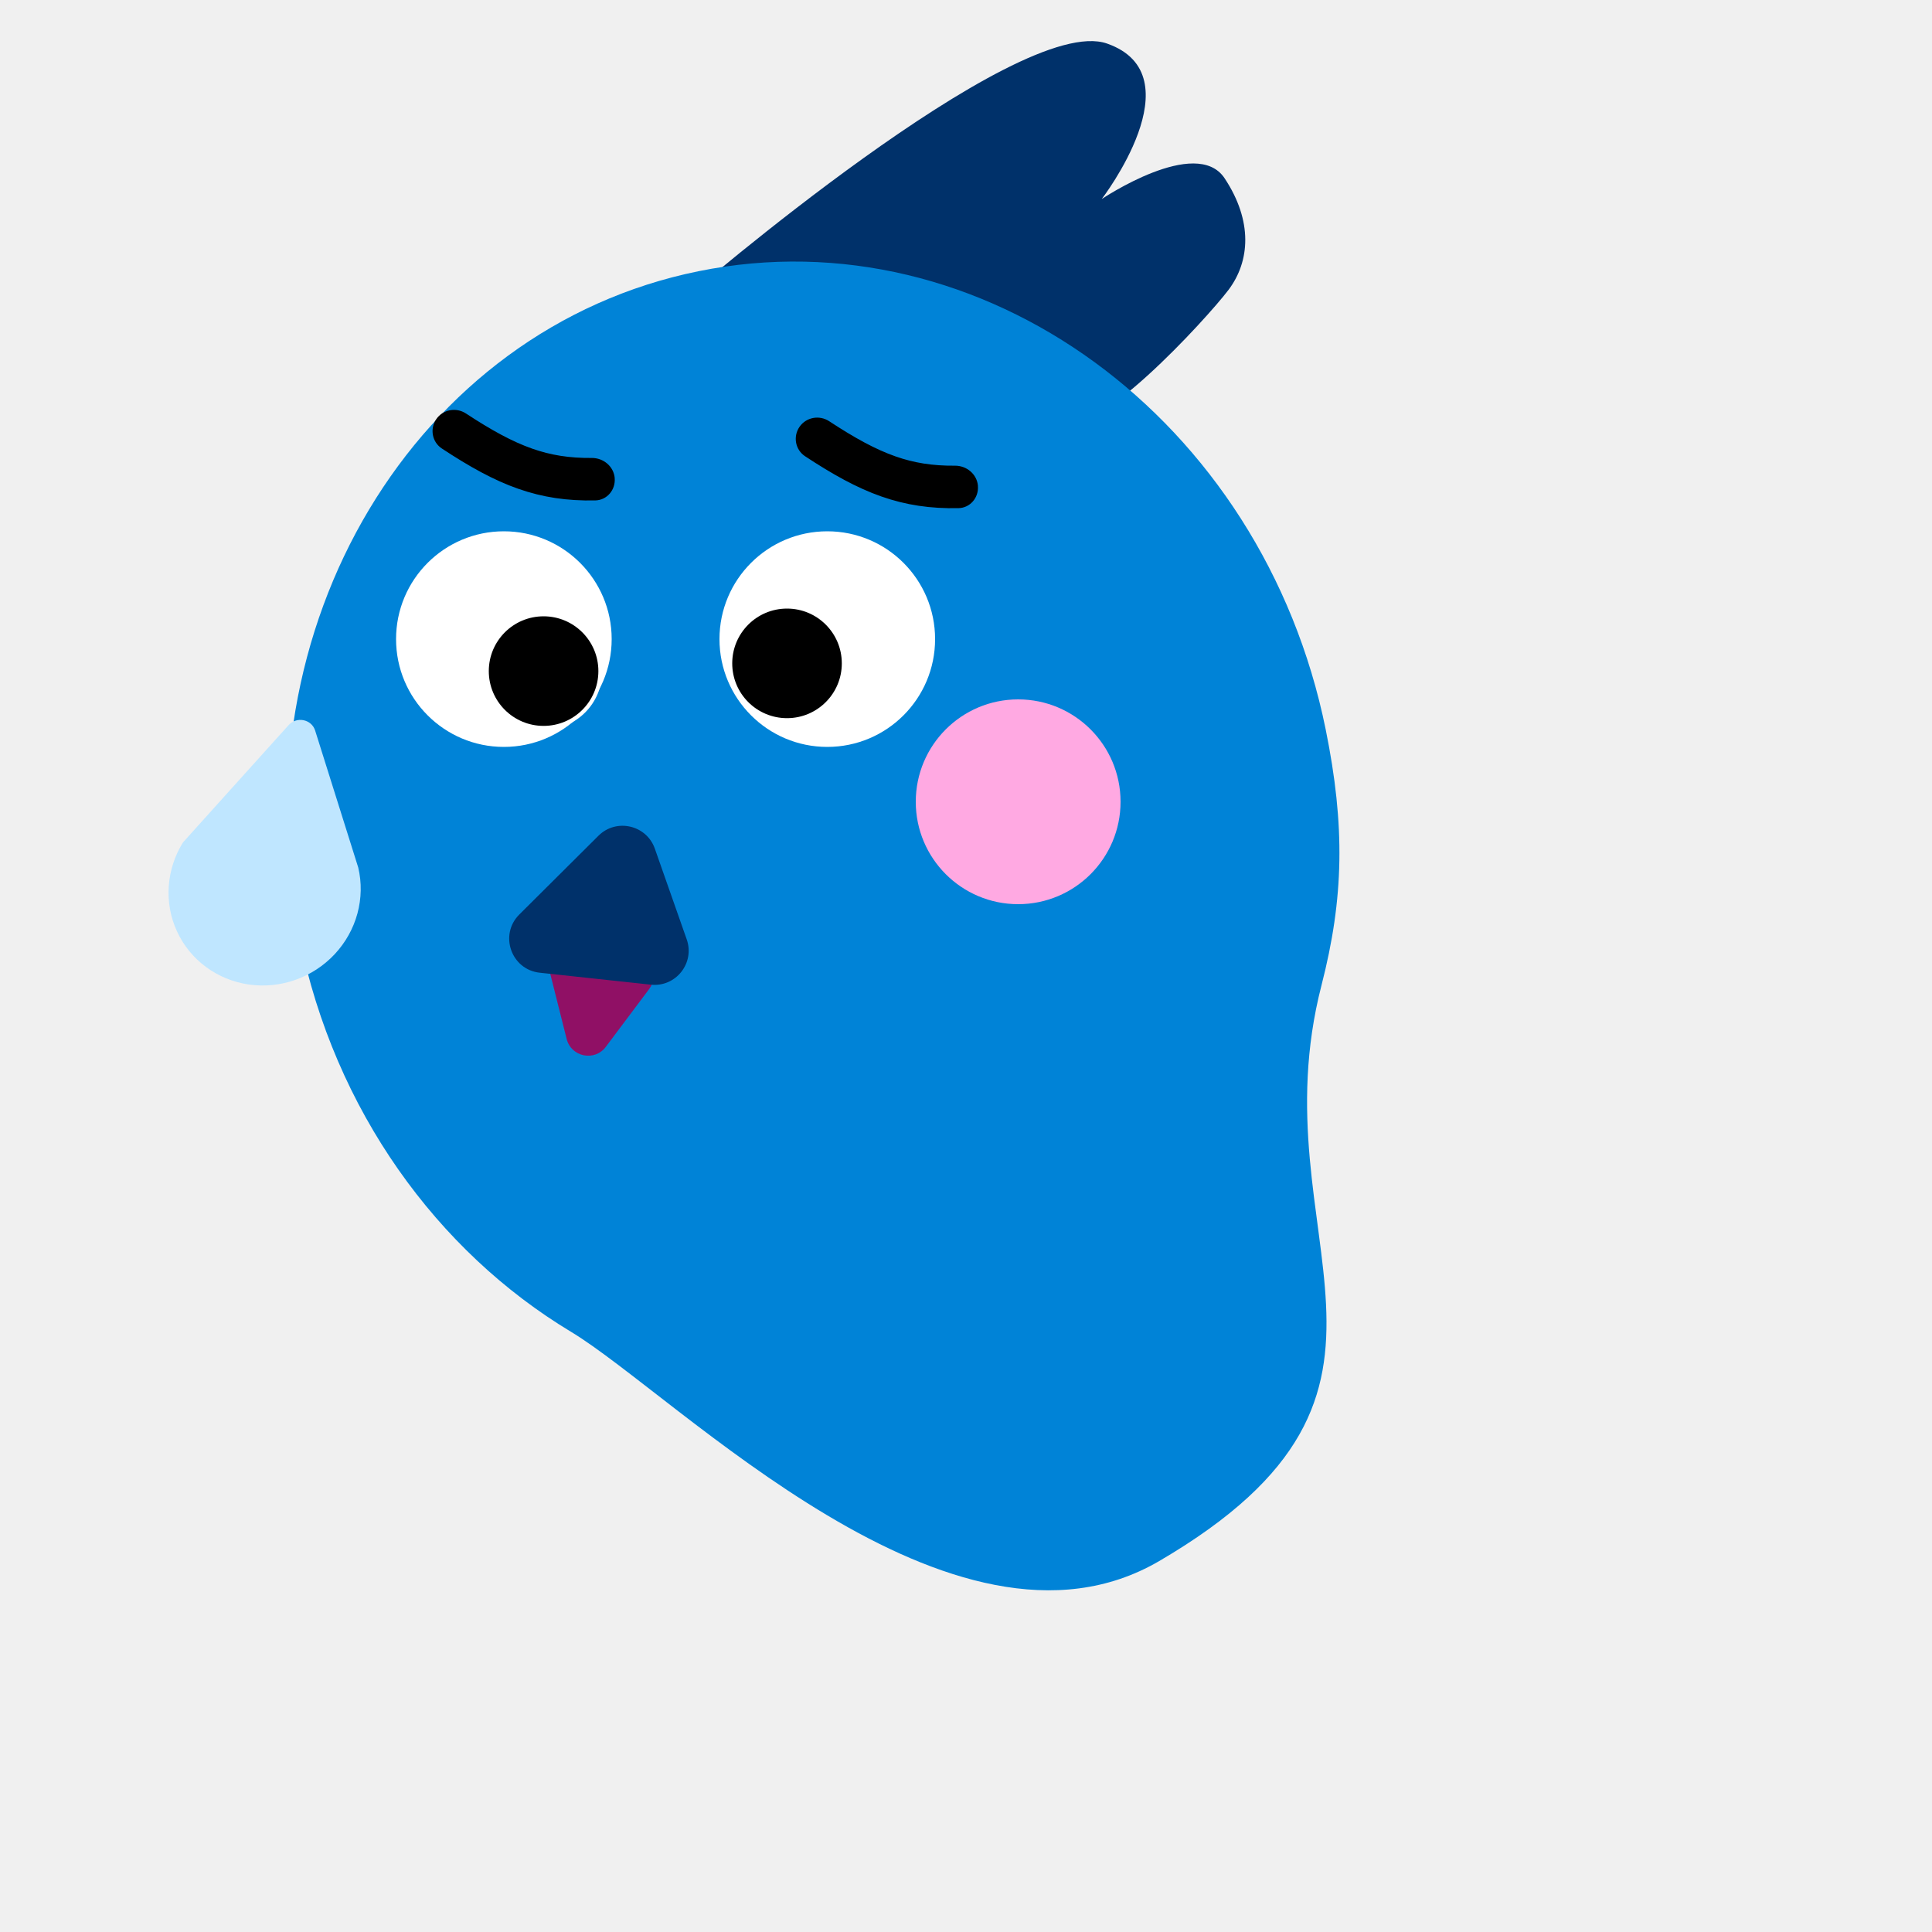
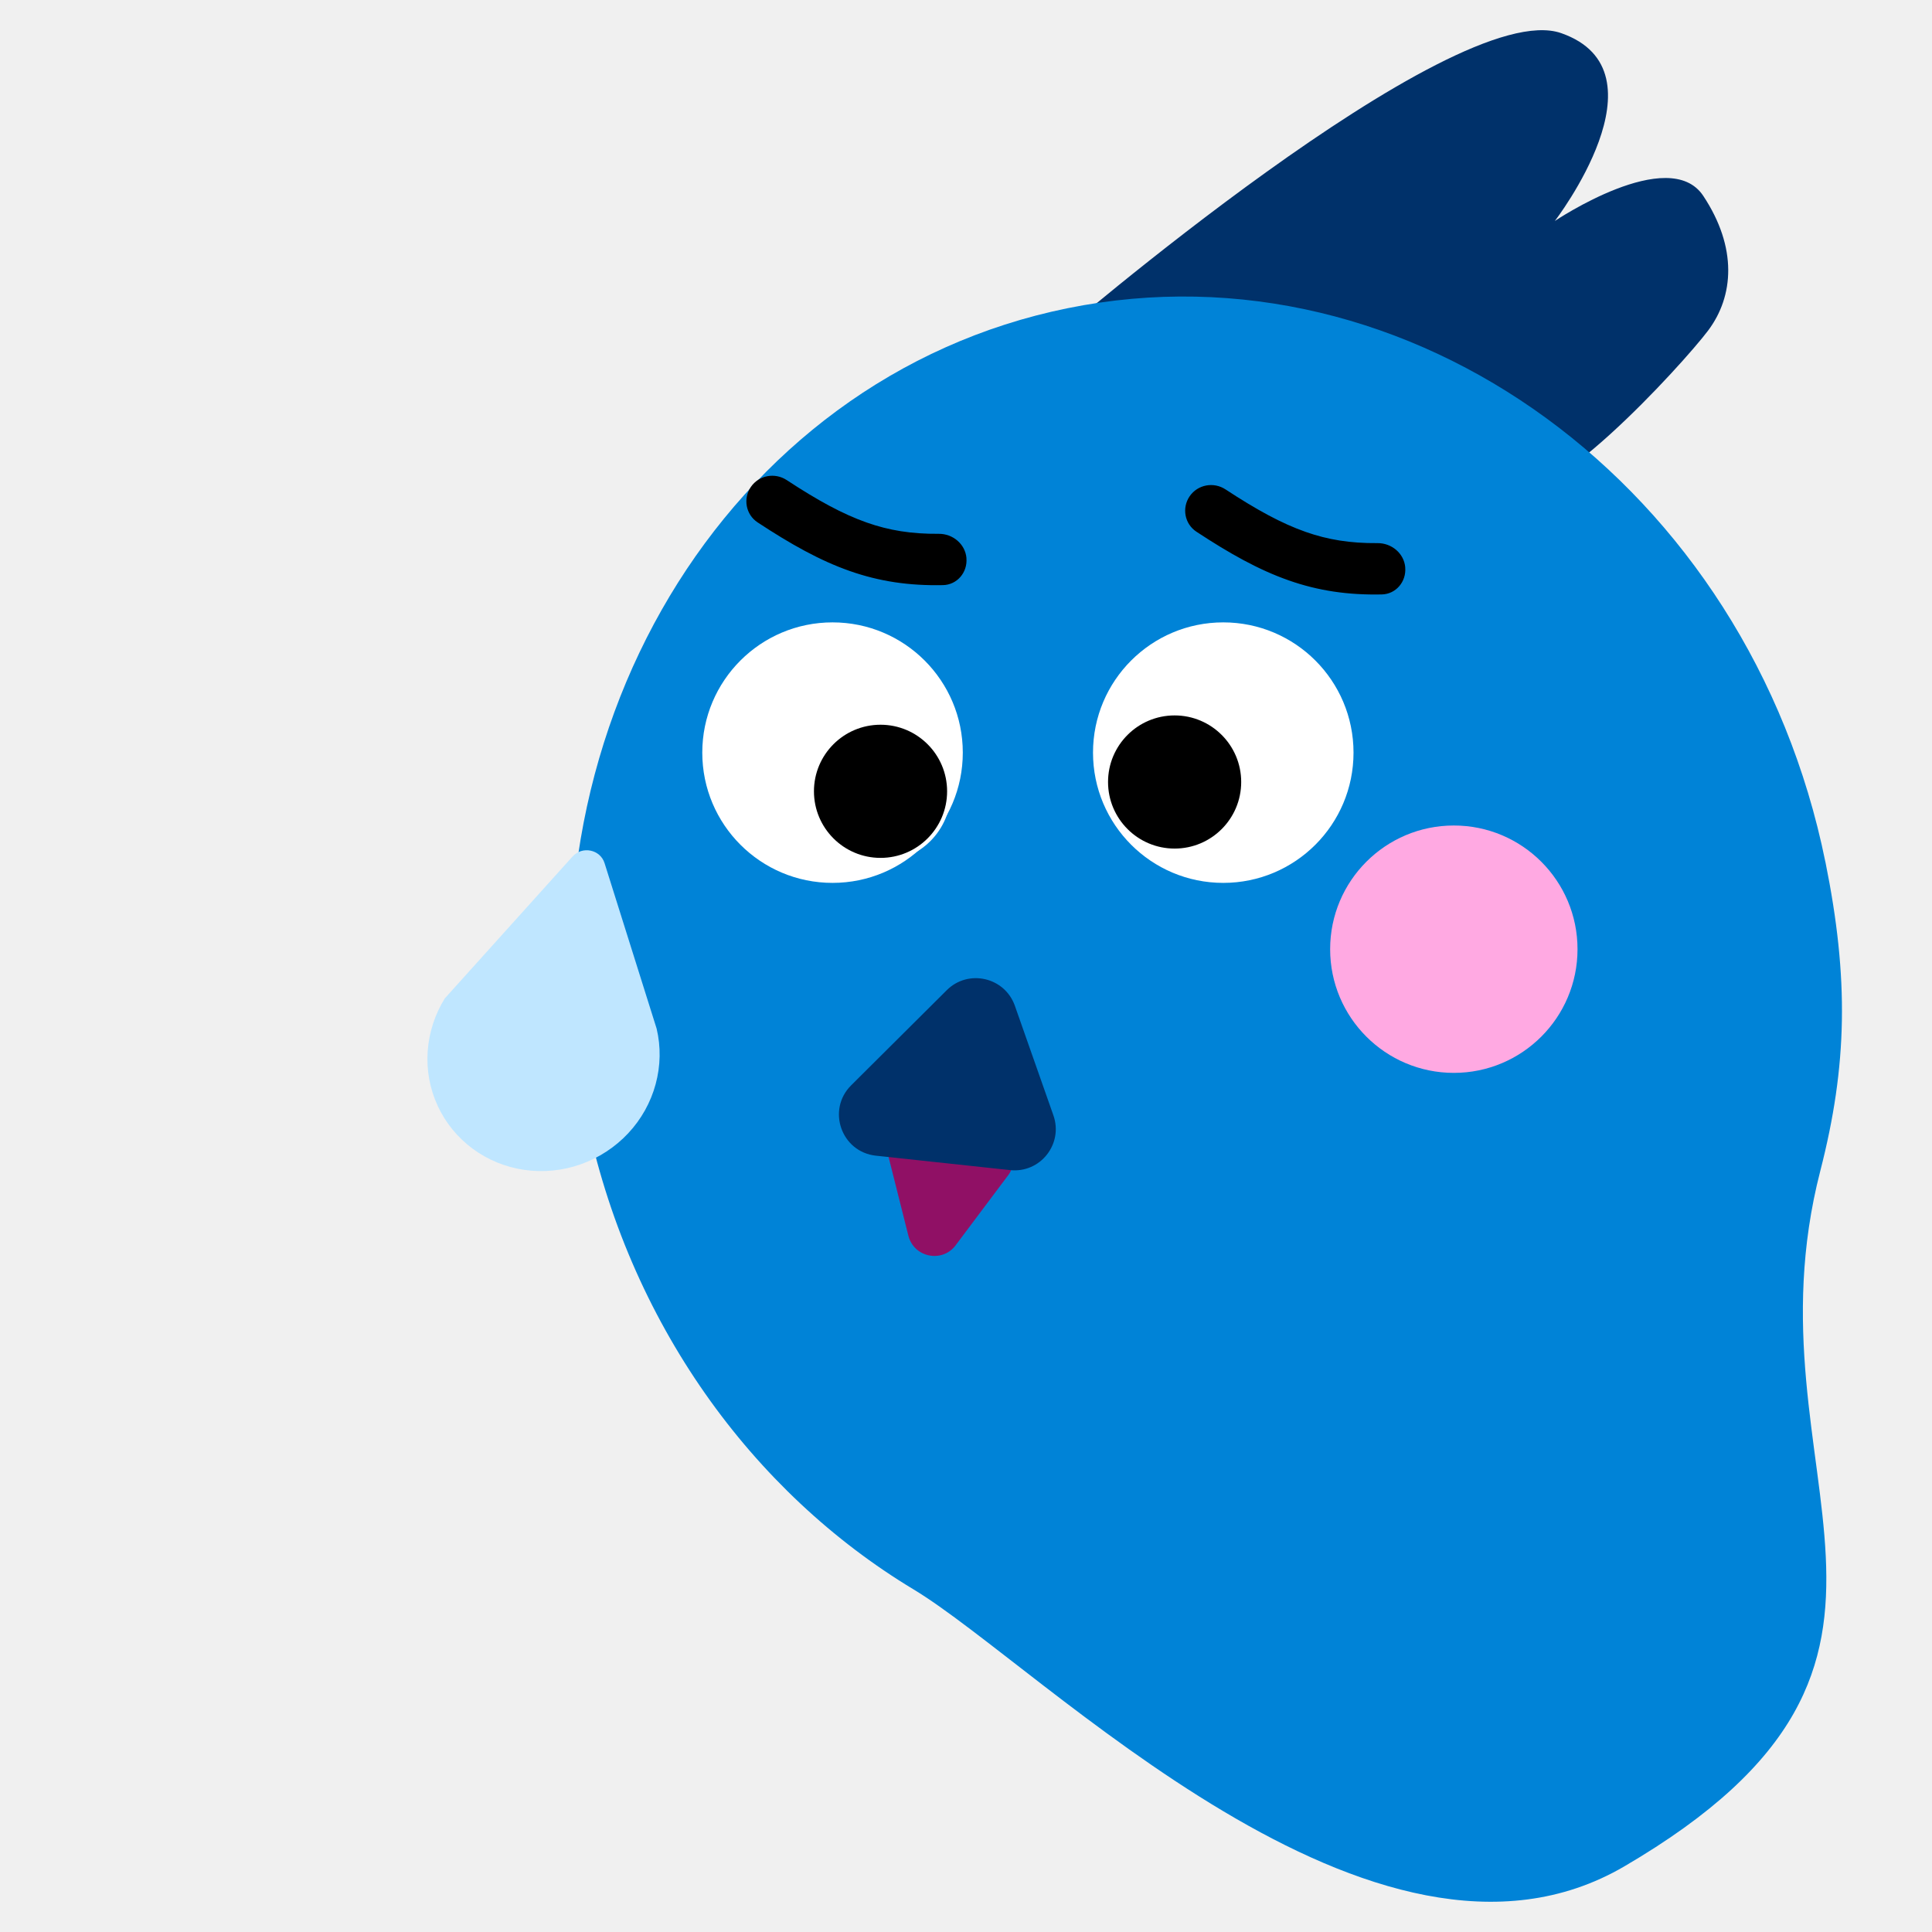
- <svg xmlns="http://www.w3.org/2000/svg" id="fred-exhausted_svg__Layer_1" viewBox="0 0 500 500">
+ <svg xmlns="http://www.w3.org/2000/svg" id="fred-exhausted_svg__Layer_1" version="1.1" viewBox="0 0 500 500">
  <defs>
-     <style>.fred-exhausted_svg__st1{fill:#fff}.fred-exhausted_svg__st3{fill:#00316a}.fred-exhausted_svg__st4{stroke:#fff;stroke-miterlimit:10}</style>
+     <style>.fred-exhausted_svg__st0{fill:#901065}.fred-exhausted_svg__st1{fill:#fff}.fred-exhausted_svg__st2{fill:#0083d7}.fred-exhausted_svg__st3{fill:#00316a}.fred-exhausted_svg__st4{stroke:#fff;stroke-miterlimit:10}.fred-exhausted_svg__st5{fill:#bfe6ff}.fred-exhausted_svg__st6{fill:#ffa9e2}</style>
  </defs>
-   <path d="M275.53 107.9c6.33 7.82 36.87-25.53 42.42-32.9s6.32-17.78-1.02-28.86-31.8 5.37-31.8 5.37 24.68-32.06 1.37-40.24-108.68 65.51-108.68 65.51 91.38 23.29 97.71 31.11Z" class="fred-exhausted_svg__st3" />
-   <path d="M343.09 188.79c5.06 24.96 4.73 43.6-1.09 66.21-17 66 34.13 104.51-42 149-53.32 31.16-124.89-42.87-152.24-59.34-34.52-20.79-61.16-57.15-70.26-102-16.3-80.38 29.94-157.6 103.28-172.47 73.34-14.88 146.01 38.22 162.31 118.6" style="fill:#0083d7" />
-   <g class="fred-exhausted_svg__eyes eyes">
-     <path d="M130.4 193.3c15.41 0 27.9-12.49 27.9-27.9s-12.49-27.9-27.9-27.9-27.9 12.49-27.9 27.9 12.49 27.9 27.9 27.9" class="fred-exhausted_svg__st1" />
-     <path d="M140.68 188.36c8.11 0 14.68-6.57 14.68-14.68S148.79 159 140.68 159 126 165.57 126 173.68s6.57 14.68 14.68 14.68Z" class="fred-exhausted_svg__st4" />
-     <path d="M214.1 193.3c15.41 0 27.9-12.49 27.9-27.9s-12.49-27.9-27.9-27.9-27.9 12.49-27.9 27.9 12.49 27.9 27.9 27.9" class="fred-exhausted_svg__st1" />
-     <path d="M203.68 186.36c8.11 0 14.68-6.57 14.68-14.68S211.79 157 203.68 157 189 163.57 189 171.68s6.57 14.68 14.68 14.68Z" class="fred-exhausted_svg__st4" />
+   <path class="fred-exhausted_svg__st3" d="M390.79,125.32c7.65,9.45,44.54-30.84,51.25-39.75,6.7-8.9,7.64-21.48-1.23-34.87s-38.42,6.49-38.42,6.49c0,0,29.82-38.73,1.66-48.61-28.16-9.88-131.29,79.14-131.29,79.14,0,0,110.39,28.14,118.04,37.58h0Z" />
+   <path class="fred-exhausted_svg__st2" d="M472.41,223.04c6.11,30.15,5.71,52.67-1.32,79.99-20.54,79.73,41.23,126.26-50.74,180-64.42,37.64-150.88-51.79-183.92-71.69-41.7-25.12-73.89-69.04-84.88-123.22-19.69-97.11,36.17-190.39,124.77-208.36,88.6-17.98,176.39,46.17,196.08,143.28" />
+   <g class="eyes">
+     <path class="fred-exhausted_svg__st1" d="M215.46,228.49c18.62,0,33.71-15.09,33.71-33.71s-15.09-33.71-33.71-33.71-33.71,15.09-33.71,33.71,15.09,33.71,33.71,33.71" />
+     <path class="fred-exhausted_svg__st4" d="M227.88,222.52c9.8,0,17.73-7.94,17.73-17.73s-7.94-17.73-17.73-17.73-17.73,7.94-17.73,17.73,7.94,17.73,17.73,17.73h0Z" />
+     <path class="fred-exhausted_svg__st1" d="M316.58,228.49c18.62,0,33.71-15.09,33.71-33.71s-15.09-33.71-33.71-33.71-33.71,15.09-33.71,33.71,15.09,33.71,33.71,33.71" />
+     <path class="fred-exhausted_svg__st4" d="M303.99,220.11c9.8,0,17.73-7.94,17.73-17.73s-7.94-17.73-17.73-17.73-17.73,7.94-17.73,17.73,7.94,17.73,17.73,17.73h0Z" />
  </g>
-   <path d="m156.79 270.91 11.23-14.97c2.53-3.37.68-8.22-3.46-9.05l-15.79-3.18c-4.13-.83-7.72 2.93-6.69 7.02l4.57 18.15c1.18 4.68 7.25 5.9 10.14 2.04Z" style="fill:#901065" />
-   <path d="M47.38 217.98a24.7 24.7 0 0 0-3.71 11.41c-.27 4.03.46 8.04 2.15 11.68 1.68 3.64 4.26 6.8 7.5 9.19s7.05 3.95 11.08 4.53 8.17.17 12.05-1.2c3.87-1.37 7.37-3.65 10.17-6.65s4.82-6.61 5.88-10.52 1.14-8.01.21-11.91l-11.15-35.44c-.92-2.94-4.78-3.73-6.88-1.4l-27.3 30.32Z" style="fill:#bfe6ff" />
-   <path d="m139.7 251.74 28.73 3.09c6.47.7 11.45-5.59 9.29-11.73l-8.25-23.47c-2.16-6.14-9.98-7.93-14.59-3.34l-20.48 20.38c-5.28 5.25-2.11 14.27 5.29 15.07Z" class="fred-exhausted_svg__st3" />
-   <path d="M159.08 123.74c.26 3.03-1.99 5.71-5.03 5.77-7.26.15-13.59-.79-19.95-3.02-6.42-2.25-12.66-5.75-19.74-10.41-2.54-1.67-3.17-5.1-1.45-7.61 1.72-2.5 5.14-3.13 7.68-1.46 6.66 4.37 11.97 7.28 17.15 9.1 4.74 1.67 9.55 2.46 15.39 2.41 3.04-.03 5.7 2.19 5.96 5.21ZM253.08 125.74c.26 3.03-1.99 5.71-5.03 5.77-7.26.15-13.59-.79-19.95-3.02-6.42-2.25-12.66-5.75-19.74-10.41-2.54-1.67-3.17-5.1-1.45-7.61 1.72-2.5 5.14-3.13 7.68-1.46 6.66 4.37 11.97 7.28 17.15 9.1 4.74 1.67 9.55 2.46 15.39 2.41 3.04-.03 5.7 2.19 5.96 5.21Z" />
-   <circle cx="263.5" cy="207.5" r="26.5" style="fill:#ffa9e2" />
+   <path class="fred-exhausted_svg__st0" d="M247.34,322.25l13.57-18.09c3.06-4.07.82-9.93-4.18-10.93l-19.08-3.84c-4.99-1-9.33,3.54-8.08,8.48l5.52,21.93c1.43,5.65,8.76,7.13,12.25,2.46h0Z" />
+   <path class="fred-exhausted_svg__st5" d="M115.16,258.31c-2.6,4.16-4.14,8.89-4.48,13.78-.33,4.87.56,9.71,2.6,14.11,2.03,4.4,5.15,8.21,9.06,11.1s8.52,4.77,13.39,5.47,9.87.21,14.56-1.45c4.68-1.66,8.9-4.41,12.29-8.03s5.82-7.99,7.1-12.71,1.38-9.68.25-14.39l-13.47-42.81c-1.11-3.55-5.77-4.51-8.31-1.69l-32.98,36.63h0Z" />
+   <path class="fred-exhausted_svg__st3" d="M226.69,299.09l34.71,3.73c7.82.85,13.83-6.75,11.22-14.17l-9.97-28.35c-2.61-7.42-12.06-9.58-17.63-4.04l-24.74,24.62c-6.38,6.34-2.55,17.24,6.39,18.21h.01Z" />
+   <path d="M250.11,144.46c.31,3.66-2.4,6.9-6.08,6.97-8.77.18-16.42-.95-24.1-3.65-7.76-2.72-15.29-6.95-23.85-12.58-3.07-2.02-3.83-6.16-1.75-9.19,2.08-3.02,6.21-3.78,9.28-1.76,8.05,5.28,14.46,8.79,20.72,10.99,5.73,2.02,11.54,2.97,18.59,2.91,3.67-.04,6.89,2.65,7.2,6.29h-.01ZM363.67,146.87c.31,3.66-2.4,6.9-6.08,6.97-8.77.18-16.42-.95-24.1-3.65-7.76-2.72-15.29-6.95-23.85-12.58-3.07-2.02-3.83-6.16-1.75-9.19,2.08-3.02,6.21-3.78,9.28-1.76,8.05,5.28,14.46,8.79,20.72,10.99,5.73,2.02,11.54,2.97,18.59,2.91,3.67-.04,6.89,2.65,7.2,6.29h-.01Z" />
+   <circle class="fred-exhausted_svg__st6" cx="376.25" cy="245.65" r="32.01" />
</svg>
